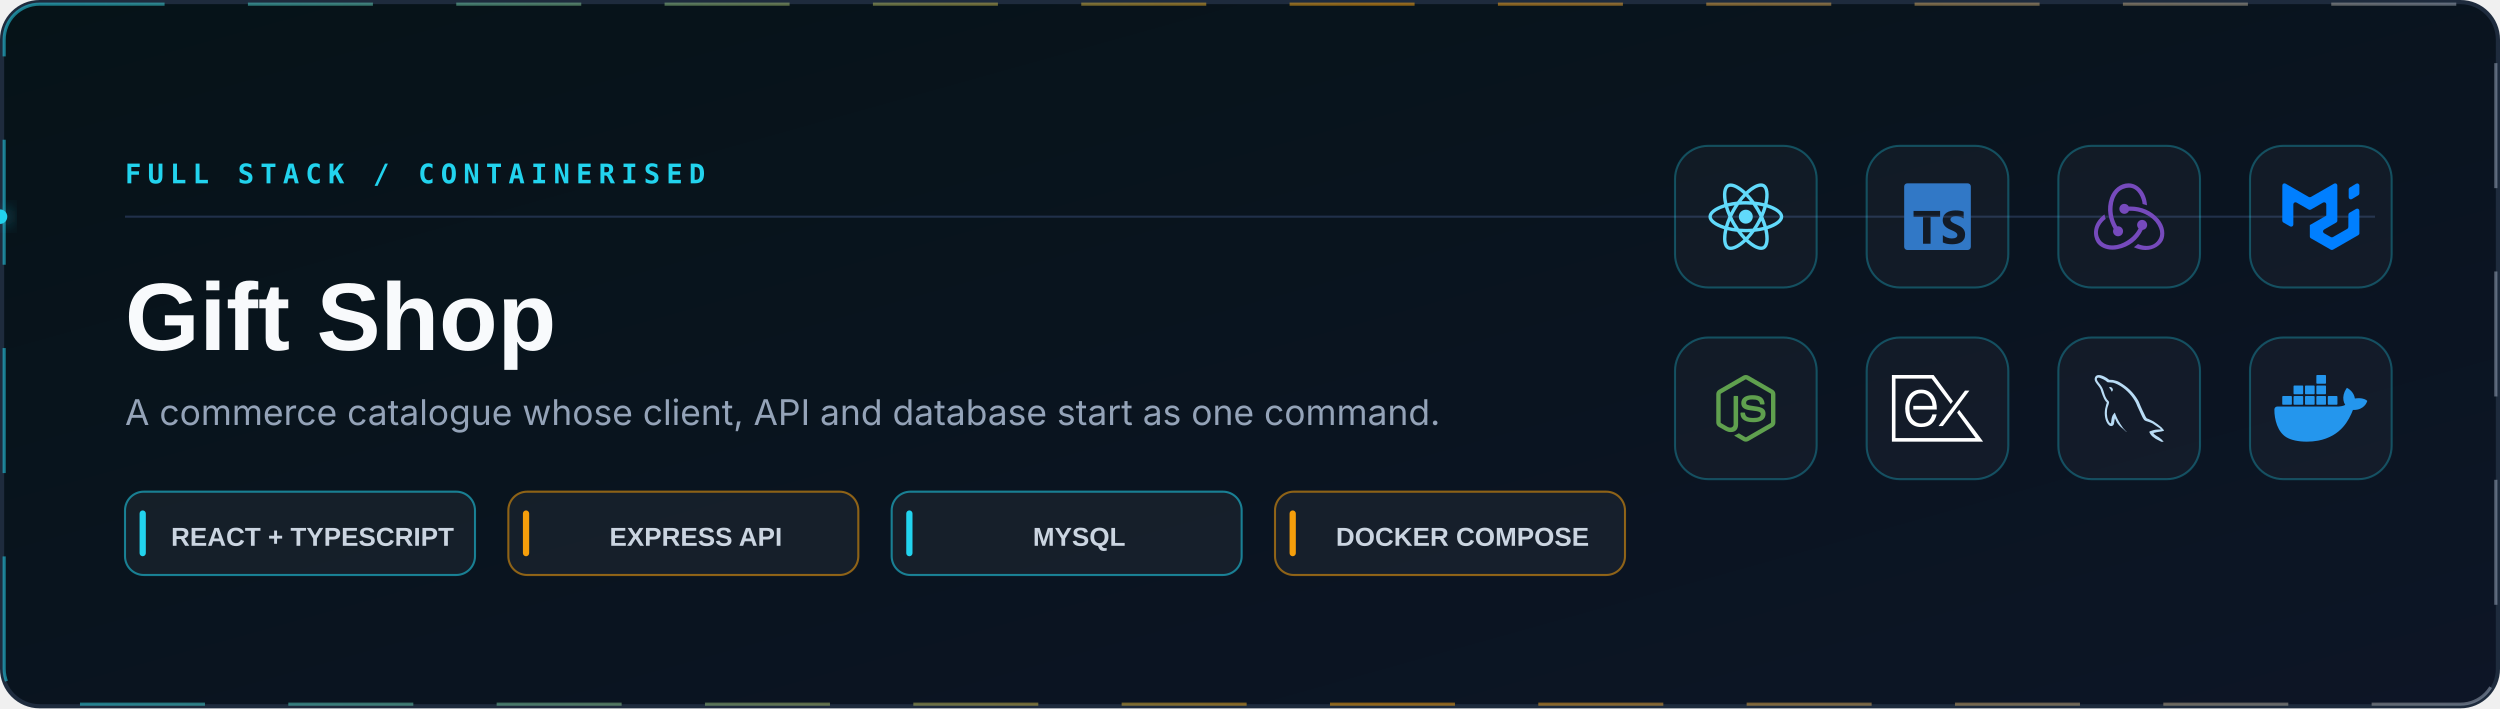
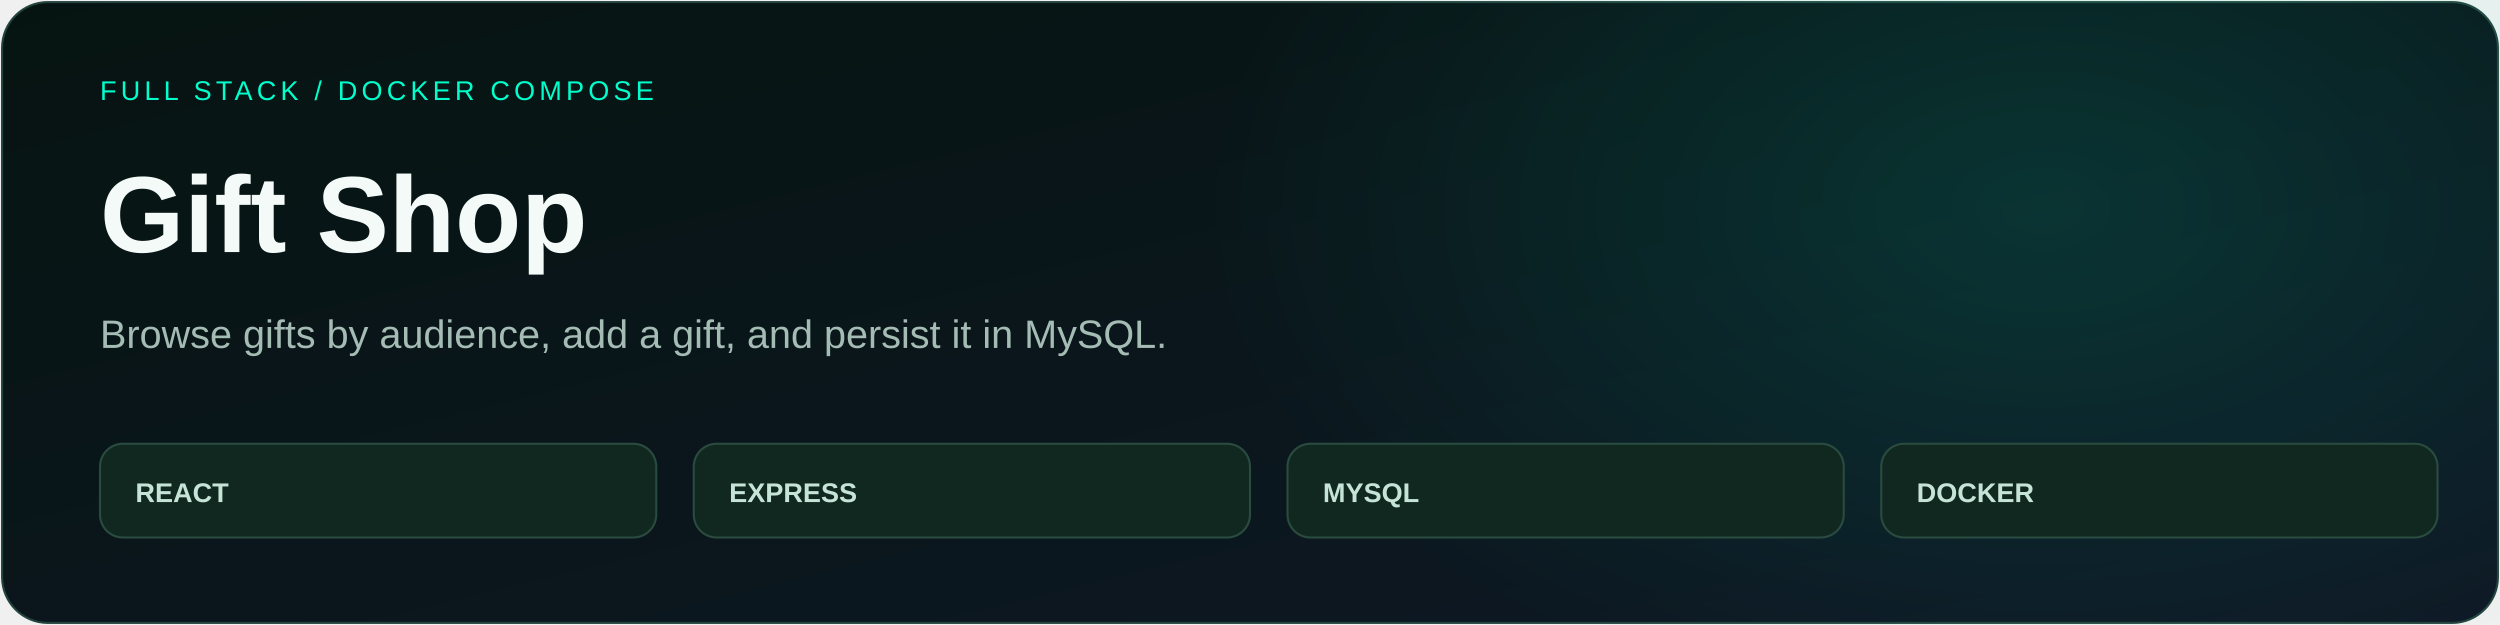
- <svg xmlns="http://www.w3.org/2000/svg" width="1200" height="340" viewBox="0 0 1200 340" role="img" aria-label="Gift Shop - A commerce catalogue whose client, API and database start as one command.">
+ <svg xmlns="http://www.w3.org/2000/svg" width="1200" height="300" viewBox="0 0 1200 300" role="img" aria-labelledby="title">
  <defs>
-     <linearGradient id="bg" x1="0" y1="0" x2="1" y2="1">
-       <stop stop-color="#061318" />
-       <stop offset="1" stop-color="#0d1526" />
+     <linearGradient id="bg" x2="1" y2="1">
+       <stop stop-color="#061411" />
+       <stop offset="1" stop-color="#0e1825" />
    </linearGradient>
-     <linearGradient id="edge" x1="0" y1="0" x2="1" y2="0">
-       <stop stop-color="#22d3ee" />
-       <stop offset=".55" stop-color="#f59e0b" />
-       <stop offset="1" stop-color="#94a3b8" />
-     </linearGradient>
-     <linearGradient id="scan" x1="0" y1="0" x2="1" y2="0">
-       <stop stop-color="#fff" stop-opacity="0" />
-       <stop offset=".5" stop-color="#22d3ee" stop-opacity=".09" />
-       <stop offset="1" stop-color="#fff" stop-opacity="0" />
-     </linearGradient>
-     <filter id="glow" x="-60%" y="-60%" width="220%" height="220%">
-       <feGaussianBlur stdDeviation="4" result="b" />
-       <feMerge>
-         <feMergeNode in="b" />
-         <feMergeNode in="SourceGraphic" />
-       </feMerge>
-     </filter>
-     <clipPath id="frame">
-       <rect x="1" y="1" width="1198" height="338" rx="18" />
-     </clipPath>
-     <clipPath id="clip-mysql">
-       <rect x="0" y="0" width="24" height="13" />
-     </clipPath>
+     <radialGradient id="glow">
+       <stop stop-color="#00ffcc" stop-opacity=".13" />
+       <stop offset="1" stop-color="#00ffcc" stop-opacity="0" />
+     </radialGradient>
  </defs>
-   <rect x="1" y="1" width="1198" height="338" rx="18" fill="url(#bg)" stroke="#1e2b3d" stroke-width="2" />
-   <g clip-path="url(#frame)">
-     <rect x="-280" y="1" width="200" height="338" fill="url(#scan)" transform="skewX(-15)">
-       <animate attributeName="x" values="-280;1400" dur="9s" repeatCount="indefinite" />
-     </rect>
-   </g>
-   <rect x="2" y="2" width="1196" height="336" rx="17" fill="none" stroke="url(#edge)" stroke-width="1.5" stroke-dasharray="60 40" opacity=".55">
-     <animate attributeName="stroke-dashoffset" values="0;-400" dur="11s" repeatCount="indefinite" />
-   </rect>
-   <text x="60" y="88" fill="#22d3ee" font-family="Consolas,monospace" font-size="13" font-weight="700" letter-spacing="3">FULL STACK / CONTAINERISED</text>
-   <path d="M60 104H1140" stroke="#20304a" />
-   <path d="M60 104H1140" stroke="url(#edge)" stroke-width="2" stroke-dasharray="140 940">
-     <animate attributeName="stroke-dashoffset" values="140;-1080" dur="7s" repeatCount="indefinite" />
-   </path>
-   <circle cy="104" r="3.5" fill="#22d3ee" filter="url(#glow)">
-     <animate attributeName="cx" values="60;1140;60" dur="7s" repeatCount="indefinite" />
-   </circle>
-   <text x="60" y="168" fill="#f8fafc" font-family="Segoe UI,Arial,sans-serif" font-size="46" font-weight="800">Gift Shop</text>
-   <text x="60" y="204" fill="#94a3b8" font-family="Segoe UI,Inter,Arial,sans-serif" font-size="17">A commerce catalogue whose client, API and database start as one command.</text>
-   <g>
-     <rect x="60" y="236" width="168" height="40" rx="9" fill="#ffffff" fill-opacity=".05" stroke="#22d3ee" stroke-opacity=".55" />
-     <rect x="67" y="245" width="3" height="22" rx="1.5" fill="#22d3ee">
-       <animate attributeName="opacity" values=".3;1;.3" dur="2.6s" begin="0s" repeatCount="indefinite" />
-     </rect>
-     <text x="150" y="262" fill="#cbd5e1" font-family="Segoe UI,Arial,sans-serif" font-size="12.5" font-weight="700" text-anchor="middle">REACT + TYPESCRIPT</text>
-   </g>
-   <g>
-     <rect x="244" y="236" width="168" height="40" rx="9" fill="#ffffff" fill-opacity=".05" stroke="#f59e0b" stroke-opacity=".55" />
-     <rect x="251" y="245" width="3" height="22" rx="1.5" fill="#f59e0b">
-       <animate attributeName="opacity" values=".3;1;.3" dur="2.6s" begin="0.4s" repeatCount="indefinite" />
-     </rect>
-     <text x="334" y="262" fill="#cbd5e1" font-family="Segoe UI,Arial,sans-serif" font-size="12.5" font-weight="700" text-anchor="middle">EXPRESS API</text>
-   </g>
-   <g>
-     <rect x="428" y="236" width="168" height="40" rx="9" fill="#ffffff" fill-opacity=".05" stroke="#22d3ee" stroke-opacity=".55" />
-     <rect x="435" y="245" width="3" height="22" rx="1.5" fill="#22d3ee">
-       <animate attributeName="opacity" values=".3;1;.3" dur="2.6s" begin="0.8s" repeatCount="indefinite" />
-     </rect>
-     <text x="518" y="262" fill="#cbd5e1" font-family="Segoe UI,Arial,sans-serif" font-size="12.5" font-weight="700" text-anchor="middle">MYSQL</text>
-   </g>
-   <g>
-     <rect x="612" y="236" width="168" height="40" rx="9" fill="#ffffff" fill-opacity=".05" stroke="#f59e0b" stroke-opacity=".55" />
-     <rect x="619" y="245" width="3" height="22" rx="1.5" fill="#f59e0b">
-       <animate attributeName="opacity" values=".3;1;.3" dur="2.6s" begin="1.2s" repeatCount="indefinite" />
-     </rect>
-     <text x="702" y="262" fill="#cbd5e1" font-family="Segoe UI,Arial,sans-serif" font-size="12.5" font-weight="700" text-anchor="middle">DOCKER COMPOSE</text>
-   </g>
-   <g>
-     <rect x="804" y="70" width="68" height="68" rx="16" fill="#ffffff" fill-opacity=".035" stroke="#22d3ee" stroke-opacity=".3">
-       <animate attributeName="stroke-opacity" values=".18;.6;.18" dur="3.4s" begin="0s" repeatCount="indefinite" />
-     </rect>
-     <g transform="translate(820.04 86.04) scale(1.4967)">
-       <path d="M14.23 12.004a2.236 2.236 0 0 1-2.235 2.236 2.236 2.236 0 0 1-2.236-2.236 2.236 2.236 0 0 1 2.235-2.236 2.236 2.236 0 0 1 2.236 2.236zm2.648-10.69c-1.346 0-3.107.96-4.888 2.622-1.78-1.653-3.542-2.602-4.887-2.602-.41 0-.783.093-1.106.278-1.375.793-1.683 3.264-.973 6.365C1.98 8.917 0 10.42 0 12.004c0 1.59 1.99 3.097 5.043 4.03-.704 3.113-.39 5.588.988 6.38.32.187.69.275 1.102.275 1.345 0 3.107-.96 4.888-2.624 1.78 1.654 3.542 2.603 4.887 2.603.41 0 .783-.09 1.106-.275 1.374-.792 1.683-3.263.973-6.365C22.02 15.096 24 13.59 24 12.004c0-1.59-1.99-3.097-5.043-4.032.704-3.11.39-5.587-.988-6.38-.318-.184-.688-.277-1.092-.278zm-.005 1.09v.006c.225 0 .406.044.558.127.666.382.955 1.835.73 3.704-.054.46-.142.945-.25 1.44-.96-.236-2.006-.417-3.107-.534-.66-.905-1.345-1.727-2.035-2.447 1.592-1.48 3.087-2.292 4.105-2.295zm-9.77.02c1.012 0 2.514.808 4.11 2.28-.686.72-1.37 1.537-2.02 2.442-1.107.117-2.154.298-3.113.538-.112-.49-.195-.964-.254-1.42-.23-1.868.054-3.32.714-3.707.19-.09.4-.127.563-.132zm4.882 3.05c.455.468.91.992 1.36 1.564-.44-.02-.89-.034-1.345-.034-.46 0-.915.01-1.36.034.44-.572.895-1.096 1.345-1.565zM12 8.1c.74 0 1.477.034 2.202.093.406.582.802 1.203 1.183 1.86.372.64.71 1.29 1.018 1.946-.308.655-.646 1.31-1.013 1.95-.38.66-.773 1.288-1.18 1.87-.728.063-1.466.098-2.21.098-.74 0-1.477-.035-2.202-.093-.406-.582-.802-1.204-1.183-1.86-.372-.64-.71-1.29-1.018-1.946.303-.657.646-1.313 1.013-1.954.38-.66.773-1.286 1.18-1.868.728-.064 1.466-.098 2.21-.098zm-3.635.254c-.24.377-.48.763-.704 1.16-.225.39-.435.782-.635 1.174-.265-.656-.49-1.31-.676-1.947.64-.15 1.315-.283 2.015-.386zm7.26 0c.695.103 1.365.23 2.006.387-.18.632-.405 1.282-.66 1.933-.2-.39-.41-.783-.64-1.174-.225-.392-.465-.774-.705-1.146zm3.063.675c.484.15.944.317 1.375.498 1.732.74 2.852 1.708 2.852 2.476-.005.768-1.125 1.74-2.857 2.475-.42.18-.88.342-1.355.493-.28-.958-.646-1.956-1.1-2.98.45-1.017.81-2.01 1.085-2.964zm-13.395.004c.278.96.645 1.957 1.1 2.98-.45 1.017-.812 2.01-1.086 2.964-.484-.15-.944-.318-1.37-.5-1.732-.737-2.852-1.706-2.852-2.474 0-.768 1.12-1.742 2.852-2.476.42-.18.88-.342 1.356-.494zm11.678 4.28c.265.657.49 1.312.676 1.948-.64.157-1.316.29-2.016.39.24-.375.48-.762.705-1.158.225-.39.435-.788.636-1.18zm-9.945.02c.2.392.41.783.64 1.175.23.39.465.772.705 1.143-.695-.102-1.365-.23-2.006-.386.18-.63.406-1.282.66-1.933zM17.92 16.32c.112.493.2.968.254 1.423.23 1.868-.054 3.32-.714 3.708-.147.09-.338.128-.563.128-1.012 0-2.514-.807-4.11-2.28.686-.72 1.37-1.536 2.02-2.44 1.107-.118 2.154-.3 3.113-.54zm-11.83.01c.96.234 2.006.415 3.107.532.66.905 1.345 1.727 2.035 2.446-1.595 1.483-3.092 2.295-4.11 2.295-.22-.005-.406-.05-.553-.132-.666-.38-.955-1.834-.73-3.703.054-.46.142-.944.25-1.438zm4.56.64c.44.02.89.034 1.345.034.46 0 .915-.01 1.36-.034-.44.572-.895 1.095-1.345 1.565-.455-.47-.91-.993-1.36-1.565z" fill="#61DAFB" />
-     </g>
-   </g>
-   <g>
-     <rect x="896" y="70" width="68" height="68" rx="16" fill="#ffffff" fill-opacity=".035" stroke="#22d3ee" stroke-opacity=".3">
-       <animate attributeName="stroke-opacity" values=".18;.6;.18" dur="3.4s" begin="0.3s" repeatCount="indefinite" />
-     </rect>
-     <g transform="translate(914.00 88.00) scale(1.3333)">
-       <path d="M1.125 0C.502 0 0 .502 0 1.125v21.75C0 23.498.502 24 1.125 24h21.75c.623 0 1.125-.502 1.125-1.125V1.125C24 .502 23.498 0 22.875 0zm17.363 9.75c.612 0 1.154.037 1.627.111a6.38 6.38 0 0 1 1.306.34v2.458a3.95 3.95 0 0 0-.643-.361 5.093 5.093 0 0 0-.717-.26 5.453 5.453 0 0 0-1.426-.2c-.3 0-.573.028-.819.086a2.1 2.1 0 0 0-.623.242c-.17.104-.3.229-.393.374a.888.888 0 0 0-.14.49c0 .196.053.373.156.529.104.156.252.304.443.444s.423.276.696.41c.273.135.582.274.926.416.47.197.892.407 1.266.628.374.222.695.473.963.753.268.279.472.598.614.957.142.359.214.776.214 1.253 0 .657-.125 1.21-.373 1.656a3.033 3.033 0 0 1-1.012 1.085 4.38 4.38 0 0 1-1.487.596c-.566.12-1.163.18-1.79.18a9.916 9.916 0 0 1-1.84-.164 5.544 5.544 0 0 1-1.512-.493v-2.63a5.033 5.033 0 0 0 3.237 1.2c.333 0 .624-.03.872-.09.249-.06.456-.144.623-.25.166-.108.29-.234.373-.38a1.023 1.023 0 0 0-.074-1.089 2.12 2.12 0 0 0-.537-.5 5.597 5.597 0 0 0-.807-.444 27.72 27.72 0 0 0-1.007-.436c-.918-.383-1.602-.852-2.053-1.405-.45-.553-.676-1.222-.676-2.005 0-.614.123-1.141.369-1.582.246-.441.58-.804 1.004-1.089a4.494 4.494 0 0 1 1.47-.629 7.536 7.536 0 0 1 1.77-.201zm-15.113.188h9.563v2.166H9.506v9.646H6.789v-9.646H3.375z" fill="#3178C6" />
-     </g>
-   </g>
-   <g>
-     <rect x="988" y="70" width="68" height="68" rx="16" fill="#ffffff" fill-opacity=".035" stroke="#22d3ee" stroke-opacity=".3">
-       <animate attributeName="stroke-opacity" values=".18;.6;.18" dur="3.4s" begin="0.6s" repeatCount="indefinite" />
-     </rect>
-     <g transform="translate(1005.13 87.13) scale(1.406)">
-       <path d="M16.634 16.504c.87-.075 1.543-.84 1.5-1.754-.047-.914-.796-1.648-1.709-1.648h-.061a1.71 1.71 0 00-1.648 1.769c.03.479.226.869.494 1.153-1.048 2.038-2.621 3.536-5.005 4.795-1.603.838-3.296 1.154-4.944.93-1.378-.195-2.456-.81-3.116-1.799-.988-1.499-1.078-3.116-.255-4.734.6-1.17 1.499-2.023 2.099-2.443a9.96 9.96 0 01-.42-1.543C-.868 14.408-.416 18.752.932 20.805c1.004 1.498 3.057 2.456 5.304 2.456.6 0 1.23-.044 1.843-.194 3.897-.749 6.848-3.086 8.541-6.532zm5.348-3.746c-2.32-2.728-5.738-4.226-9.634-4.226h-.51c-.253-.554-.837-.899-1.498-.899h-.045c-.943 0-1.678.81-1.647 1.753.03.898.794 1.648 1.708 1.648h.074a1.69 1.69 0 001.499-1.049h.555c2.309 0 4.495.674 6.488 1.992 1.527 1.005 2.622 2.323 3.237 3.897.538 1.288.509 2.547-.045 3.597-.855 1.647-2.294 2.517-4.196 2.517-1.199 0-2.367-.375-2.967-.644-.36.298-.96.793-1.394 1.093 1.318.598 2.652.943 3.94.943 2.922 0 5.094-1.647 5.919-3.236.898-1.798.824-4.824-1.47-7.416zM6.49 17.042c.03.899.793 1.648 1.708 1.648h.06a1.688 1.688 0 001.648-1.768c0-.9-.779-1.647-1.693-1.647h-.06c-.06 0-.15 0-.226.029-1.243-2.098-1.768-4.347-1.572-6.772.12-1.828.72-3.417 1.797-4.735.9-1.124 2.593-1.68 3.747-1.708 3.236-.061 4.585 3.971 4.689 5.574l1.498.45C17.741 3.197 14.686.62 11.764.62 9.02.62 6.49 2.613 5.47 5.535 4.077 9.43 4.991 13.177 6.7 16.174c-.15.195-.24.539-.21.868z" fill="#764ABC" />
-     </g>
-   </g>
-   <g>
-     <rect x="1080" y="70" width="68" height="68" rx="16" fill="#ffffff" fill-opacity=".035" stroke="#22d3ee" stroke-opacity=".3">
-       <animate attributeName="stroke-opacity" values=".18;.6;.18" dur="3.4s" begin="0.9s" repeatCount="indefinite" />
-     </rect>
-     <g transform="translate(1095.49 85.49) scale(1.5422)">
-       <path d="M20.229 15.793a.666.666 0 0 0 .244-.243.666.666 0 0 0 .09-.333l.012-3.858a.666.666 0 0 1 .09-.333.666.666 0 0 1 .245-.243L23 9.58a.667.667 0 0 1 .333-.088.667.667 0 0 1 .333.09.667.667 0 0 1 .244.243.666.666 0 0 1 .089.333v7.014a.667.667 0 0 1-.335.578l-7.893 4.534a.666.666 0 0 1-.662 0l-6.194-3.542a.667.667 0 0 1-.246-.244.667.667 0 0 1-.09-.335v-3.537c0-.004.004-.006.008-.004s.008 0 .008-.005v-.004c0-.003.002-.005.004-.007l5.102-2.93c.004-.003.002-.01-.003-.01a.005.005 0 0 1-.004-.002.005.005 0 0 1-.001-.004l.01-3.467a.667.667 0 0 0-.333-.58.667.667 0 0 0-.667 0L8.912 9.799a.667.667 0 0 1-.665 0l-3.804-2.19a.667.667 0 0 0-.999.577v6.267a.667.667 0 0 1-.332.577.666.666 0 0 1-.332.09.667.667 0 0 1-.333-.088L.336 13.825a.667.667 0 0 1-.246-.244.667.667 0 0 1-.09-.336L.019 2.292a.667.667 0 0 1 .998-.577l7.23 4.153a.667.667 0 0 0 .665 0l7.228-4.153a.666.666 0 0 1 .333-.088.666.666 0 0 1 .333.09.667.667 0 0 1 .244.244.667.667 0 0 1 .088.333V13.25c0 .117-.03.232-.089.334a.667.667 0 0 1-.245.244l-3.785 2.18a.667.667 0 0 0-.245.245.666.666 0 0 0-.089.334.667.667 0 0 0 .09.334.666.666 0 0 0 .247.244l2.088 1.189a.67.67 0 0 0 .33.087.667.667 0 0 0 .332-.089l4.457-2.56Zm.438-9.828a.666.666 0 0 0 .09.335.666.666 0 0 0 .248.244.667.667 0 0 0 .67-.008l2.001-1.2a.666.666 0 0 0 .237-.243.667.667 0 0 0 .087-.329V2.32a.667.667 0 0 0-.091-.335.667.667 0 0 0-.584-.33.667.667 0 0 0-.334.094l-2 1.2a.666.666 0 0 0-.238.243.668.668 0 0 0-.086.329v2.445Z" fill="#007FFF" />
-     </g>
-   </g>
-   <g>
-     <rect x="804" y="162" width="68" height="68" rx="16" fill="#ffffff" fill-opacity=".035" stroke="#22d3ee" stroke-opacity=".3">
-       <animate attributeName="stroke-opacity" values=".18;.6;.18" dur="3.4s" begin="1.2s" repeatCount="indefinite" />
-     </rect>
-     <g transform="translate(822.00 180.00) scale(1.3333)">
-       <path d="M11.998,24c-0.321,0-0.641-0.084-0.922-0.247l-2.936-1.737c-0.438-0.245-0.224-0.332-0.08-0.383 c0.585-0.203,0.703-0.25,1.328-0.604c0.065-0.037,0.151-0.023,0.218,0.017l2.256,1.339c0.082,0.045,0.197,0.045,0.272,0l8.795-5.076 c0.082-0.047,0.134-0.141,0.134-0.238V6.921c0-0.099-0.053-0.192-0.137-0.242l-8.791-5.072c-0.081-0.047-0.189-0.047-0.271,0 L3.075,6.68C2.99,6.729,2.936,6.825,2.936,6.921v10.15c0,0.097,0.054,0.189,0.139,0.235l2.409,1.392 c1.307,0.654,2.108-0.116,2.108-0.89V7.787c0-0.142,0.114-0.253,0.256-0.253h1.115c0.139,0,0.255,0.112,0.255,0.253v10.021 c0,1.745-0.95,2.745-2.604,2.745c-0.508,0-0.909,0-2.026-0.551L2.28,18.675c-0.57-0.329-0.922-0.945-0.922-1.604V6.921 c0-0.659,0.353-1.275,0.922-1.603l8.795-5.082c0.557-0.315,1.296-0.315,1.848,0l8.794,5.082c0.57,0.329,0.924,0.944,0.924,1.603 v10.15c0,0.659-0.354,1.273-0.924,1.604l-8.794,5.078C12.643,23.916,12.324,24,11.998,24z M19.099,13.993 c0-1.9-1.284-2.406-3.987-2.763c-2.731-0.361-3.009-0.548-3.009-1.187c0-0.528,0.235-1.233,2.258-1.233 c1.807,0,2.473,0.389,2.747,1.607c0.024,0.115,0.129,0.199,0.247,0.199h1.141c0.071,0,0.138-0.031,0.186-0.081 c0.048-0.054,0.074-0.123,0.067-0.196c-0.177-2.098-1.571-3.076-4.388-3.076c-2.508,0-4.004,1.058-4.004,2.833 c0,1.925,1.488,2.457,3.895,2.695c2.88,0.282,3.103,0.703,3.103,1.269c0,0.983-0.789,1.402-2.642,1.402 c-2.327,0-2.839-0.584-3.011-1.742c-0.02-0.124-0.126-0.215-0.253-0.215h-1.137c-0.141,0-0.254,0.112-0.254,0.253 c0,1.482,0.806,3.248,4.655,3.248C17.501,17.007,19.099,15.91,19.099,13.993z" fill="#5FA04E" />
-     </g>
-   </g>
-   <g>
-     <rect x="896" y="162" width="68" height="68" rx="16" fill="#ffffff" fill-opacity=".035" stroke="#22d3ee" stroke-opacity=".3">
-       <animate attributeName="stroke-opacity" values=".18;.6;.18" dur="3.4s" begin="1.5s" repeatCount="indefinite" />
-     </rect>
-     <g transform="translate(908.11 174.11) scale(1.8244)">
-       <path d="M12.262 16.666h1.146l6.975-9.325H19.22zm9.778 1.441v.004l-4.334-5.706-.557.74 4.873 6.682H.945V4.173h9.505l5.026 6.7.574-.772-4.374-5.928h.003l-.719-.945H0v17.544h24zM10.917 8.705a3.8 3.8 0 0 0-1.292-1.183q-.796-.45-1.916-.45c-.746 0-1.37.14-1.906.424a3.76 3.76 0 0 0-1.31 1.12 4.9 4.9 0 0 0-.75 1.581 7.17 7.17 0 0 0 0 3.696c.148.567.402 1.101.75 1.573a3.5 3.5 0 0 0 1.31 1.066q.803.39 1.906.389 1.77 0 2.739-.868.966-.867 1.328-2.457h-1.139q-.271 1.084-.977 1.734-.704.651-1.952.65-.812 0-1.392-.342a3.1 3.1 0 0 1-.957-.869 3.5 3.5 0 0 1-.551-1.182 5 5 0 0 1-.17-1.133 9 9 0 0 0-.015-.286 4.5 4.5 0 0 1 .015-.829c.047-.418.147-.83.296-1.223A3.7 3.7 0 0 1 5.54 9.05a2.9 2.9 0 0 1 .922-.742q.541-.28 1.246-.28c.47 0 .869.093 1.23.28q.541.281.922.742.379.461.587 1.057t.225 1.246H5.625l.004.957h6.182a7.3 7.3 0 0 0-.18-1.924 4.9 4.9 0 0 0-.715-1.68z" fill="#FFFFFF" />
-     </g>
-   </g>
-   <g>
-     <rect x="988" y="162" width="68" height="68" rx="16" fill="#ffffff" fill-opacity=".035" stroke="#22d3ee" stroke-opacity=".3">
-       <animate attributeName="stroke-opacity" values=".18;.6;.18" dur="3.4s" begin="1.8s" repeatCount="indefinite" />
-     </rect>
-     <g transform="translate(955.76 166.51) scale(3.5049)">
-       <g clip-path="url(#clip-mysql)">
-         <path d="M16.405 5.501c-.115 0-.193.014-.274.033v.013h.014c.054.104.146.18.214.273.054.107.1.214.154.32l.014-.015c.094-.066.14-.172.14-.333-.04-.047-.046-.094-.08-.14-.04-.067-.126-.1-.18-.153zM5.77 18.695h-.927a50.854 50.854 0 00-.27-4.41h-.008l-1.41 4.41H2.45l-1.4-4.41h-.01a72.892 72.892 0 00-.195 4.41H0c.055-1.966.192-3.81.41-5.53h1.15l1.335 4.064h.008l1.347-4.064h1.095c.242 2.015.384 3.86.428 5.53zm4.017-4.08c-.378 2.045-.876 3.533-1.492 4.46-.482.716-1.01 1.073-1.583 1.073-.153 0-.34-.046-.566-.138v-.494c.11.017.24.026.386.026.268 0 .483-.075.647-.222.197-.18.295-.382.295-.605 0-.155-.077-.47-.23-.944L6.23 14.615h.91l.727 2.36c.164.536.233.91.205 1.123.4-1.064.678-2.227.835-3.483zm12.325 4.08h-2.63v-5.53h.885v4.85h1.745zm-3.32.135l-1.016-.5c.09-.076.177-.158.255-.25.433-.506.648-1.258.648-2.253 0-1.83-.718-2.746-2.155-2.746-.704 0-1.254.232-1.65.697-.43.508-.646 1.256-.646 2.245 0 .972.19 1.686.574 2.14.35.41.877.615 1.583.615.264 0 .506-.033.725-.098l1.325.772.36-.622zM15.5 17.588c-.225-.36-.337-.94-.337-1.736 0-1.393.424-2.09 1.27-2.09.443 0 .77.167.977.5.224.362.336.936.336 1.723 0 1.404-.424 2.108-1.27 2.108-.445 0-.77-.167-.978-.5zm-1.658-.425c0 .47-.172.856-.516 1.156-.344.3-.803.45-1.384.45-.543 0-1.064-.172-1.573-.515l.237-.476c.438.22.833.328 1.19.328.332 0 .593-.073.783-.22a.754.754 0 00.3-.615c0-.33-.23-.61-.648-.845-.388-.213-1.163-.657-1.163-.657-.422-.307-.632-.636-.632-1.177 0-.45.157-.81.47-1.085.315-.278.72-.415 1.22-.415.512 0 .98.136 1.4.41l-.213.476a2.726 2.726 0 00-1.064-.23c-.283 0-.502.068-.654.206a.685.685 0 00-.248.524c0 .328.234.61.666.85.393.215 1.187.67 1.187.67.433.305.648.63.648 1.168zm9.382-5.852c-.535-.014-.95.04-1.297.188-.1.04-.26.04-.274.167.055.053.063.14.11.214.08.134.218.313.346.407.14.11.28.216.427.31.26.16.555.255.81.416.145.094.293.213.44.313.073.05.12.14.214.172v-.02c-.046-.06-.06-.147-.105-.214-.067-.067-.134-.127-.2-.193a3.223 3.223 0 00-.695-.675c-.214-.146-.682-.35-.77-.595l-.013-.014c.146-.013.32-.066.46-.106.227-.06.435-.047.67-.106.106-.027.213-.06.32-.094v-.06c-.12-.12-.21-.283-.334-.395a8.867 8.867 0 00-1.104-.823c-.21-.134-.476-.22-.697-.334-.08-.04-.214-.06-.26-.127-.12-.146-.19-.34-.275-.514a17.69 17.69 0 01-.547-1.163c-.12-.262-.193-.523-.34-.763-.69-1.137-1.437-1.826-2.586-2.5-.247-.14-.543-.2-.856-.274-.167-.008-.334-.02-.5-.027-.11-.047-.216-.174-.31-.235-.38-.24-1.364-.76-1.644-.072-.18.434.267.862.422 1.082.115.153.26.328.34.5.047.116.06.235.107.356.106.294.207.622.347.897.073.14.153.287.247.413.054.073.146.107.167.227-.094.136-.1.334-.154.5-.24.757-.146 1.693.194 2.25.107.166.362.534.703.393.3-.12.234-.5.32-.835.02-.08.007-.133.048-.187v.015c.094.188.188.367.274.555.206.328.566.668.867.895.16.12.287.328.487.402v-.02h-.015c-.043-.058-.1-.086-.154-.133a3.445 3.445 0 01-.35-.4 8.76 8.76 0 01-.747-1.218c-.11-.21-.202-.436-.29-.643-.04-.08-.04-.2-.107-.24-.1.146-.247.273-.32.453-.127.288-.14.642-.188 1.01-.027.007-.014 0-.027.014-.214-.052-.287-.274-.367-.46-.2-.475-.233-1.238-.06-1.785.047-.14.247-.582.167-.716-.042-.127-.174-.2-.247-.303a2.478 2.478 0 01-.24-.427c-.16-.374-.24-.788-.414-1.162-.08-.173-.22-.354-.334-.513-.127-.18-.267-.307-.368-.52-.033-.073-.08-.194-.027-.274.014-.054.042-.075.094-.09.088-.072.335.022.422.062.247.1.455.194.662.334.094.066.195.193.315.226h.14c.214.047.455.014.655.073.355.114.675.28.962.46a5.953 5.953 0 012.085 2.286c.08.154.115.295.188.455.14.33.313.663.455.982.14.315.275.636.476.897.1.14.502.213.682.286.133.06.34.115.46.188.23.14.454.3.67.454.11.076.443.243.463.378z" fill="#B9DCF5" />
-       </g>
-     </g>
-   </g>
-   <g>
-     <rect x="1080" y="162" width="68" height="68" rx="16" fill="#ffffff" fill-opacity=".035" stroke="#22d3ee" stroke-opacity=".3">
-       <animate attributeName="stroke-opacity" values=".18;.6;.18" dur="3.4s" begin="2.1s" repeatCount="indefinite" />
-     </rect>
-     <g transform="translate(1091.70 173.70) scale(1.8583)">
-       <path d="M13.983 11.078h2.119a.186.186 0 00.186-.185V9.006a.186.186 0 00-.186-.186h-2.119a.185.185 0 00-.185.185v1.888c0 .102.083.185.185.185m-2.954-5.43h2.118a.186.186 0 00.186-.186V3.574a.186.186 0 00-.186-.185h-2.118a.185.185 0 00-.185.185v1.888c0 .102.082.185.185.185m0 2.716h2.118a.187.187 0 00.186-.186V6.29a.186.186 0 00-.186-.185h-2.118a.185.185 0 00-.185.185v1.887c0 .102.082.185.185.186m-2.93 0h2.12a.186.186 0 00.184-.186V6.29a.185.185 0 00-.185-.185H8.1a.185.185 0 00-.185.185v1.887c0 .102.083.185.185.186m-2.964 0h2.119a.186.186 0 00.185-.186V6.29a.185.185 0 00-.185-.185H5.136a.186.186 0 00-.186.185v1.887c0 .102.084.185.186.186m5.893 2.715h2.118a.186.186 0 00.186-.185V9.006a.186.186 0 00-.186-.186h-2.118a.185.185 0 00-.185.185v1.888c0 .102.082.185.185.185m-2.93 0h2.12a.185.185 0 00.184-.185V9.006a.185.185 0 00-.184-.186h-2.12a.185.185 0 00-.184.185v1.888c0 .102.083.185.185.185m-2.964 0h2.119a.185.185 0 00.185-.185V9.006a.185.185 0 00-.184-.186h-2.12a.186.186 0 00-.186.186v1.887c0 .102.084.185.186.185m-2.92 0h2.12a.185.185 0 00.184-.185V9.006a.185.185 0 00-.184-.186h-2.12a.185.185 0 00-.184.185v1.888c0 .102.082.185.185.185M23.763 9.89c-.065-.051-.672-.51-1.954-.51-.338.001-.676.03-1.01.087-.248-1.7-1.653-2.53-1.716-2.566l-.344-.199-.226.327c-.284.438-.49.922-.612 1.43-.23.97-.09 1.882.403 2.661-.595.332-1.55.413-1.744.42H.751a.751.751 0 00-.75.748 11.376 11.376 0 00.692 4.062c.545 1.428 1.355 2.48 2.41 3.124 1.18.723 3.1 1.137 5.275 1.137.983.003 1.963-.086 2.93-.266a12.248 12.248 0 003.823-1.389c.98-.567 1.86-1.288 2.61-2.136 1.252-1.418 1.998-2.997 2.553-4.4h.221c1.372 0 2.215-.549 2.68-1.009.309-.293.55-.65.707-1.046l.098-.288Z" fill="#2496ED" />
-     </g>
+   <rect x="1" y="1" width="1198" height="298" rx="22" fill="url(#bg)" stroke="#23433d" />
+   <ellipse cx="980" cy="100" rx="400" ry="250" fill="url(#glow)" />
+   <g font-family="Segoe UI,Arial,sans-serif">
+     <text x="48" y="48" font-size="13" fill="#00ffcc" letter-spacing="2">FULL STACK / DOCKER COMPOSE</text>
+     <text x="48" y="121" font-size="52" fill="#f3faf7" font-weight="700">Gift Shop</text>
+     <text x="48" y="167" font-size="19" fill="#a5bcb5">Browse gifts by audience, add a gift, and persist it in MySQL.</text>
+     <rect x="48" y="213" width="267" height="45" rx="11" fill="#112820" stroke="#2a4b3f" />
+     <text x="65" y="241" font-size="13" fill="#c5e4d7" font-weight="600">REACT</text>
+     <rect x="333" y="213" width="267" height="45" rx="11" fill="#112820" stroke="#2a4b3f" />
+     <text x="350" y="241" font-size="13" fill="#c5e4d7" font-weight="600">EXPRESS</text>
+     <rect x="618" y="213" width="267" height="45" rx="11" fill="#112820" stroke="#2a4b3f" />
+     <text x="635" y="241" font-size="13" fill="#c5e4d7" font-weight="600">MYSQL</text>
+     <rect x="903" y="213" width="267" height="45" rx="11" fill="#112820" stroke="#2a4b3f" />
+     <text x="920" y="241" font-size="13" fill="#c5e4d7" font-weight="600">DOCKER</text>
  </g>
</svg>
